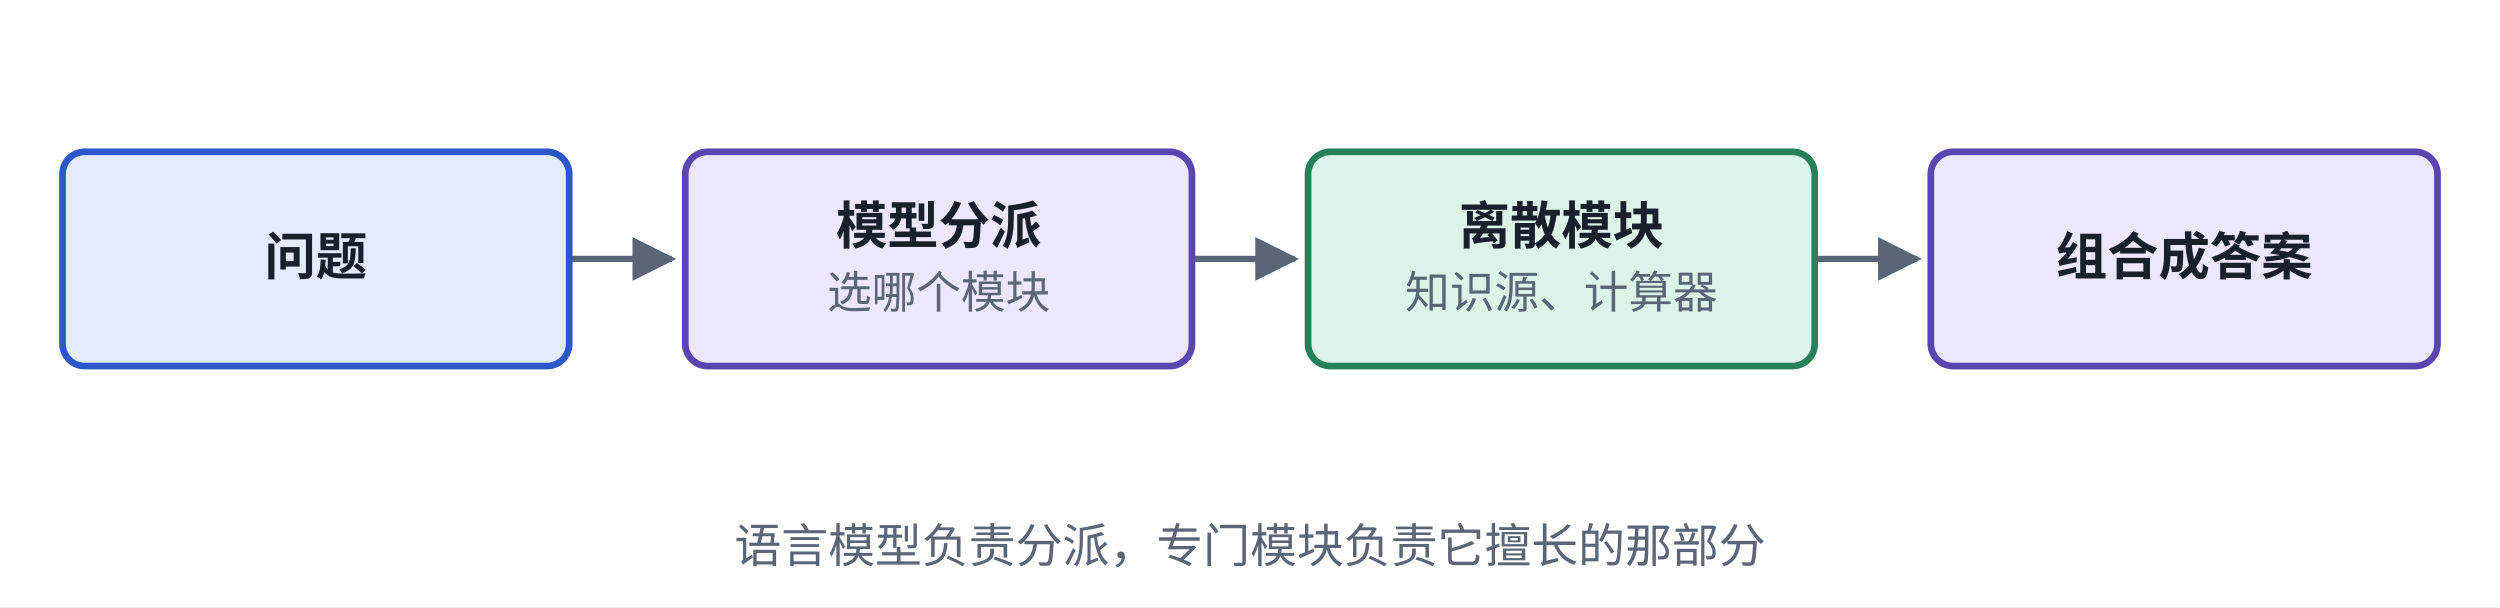
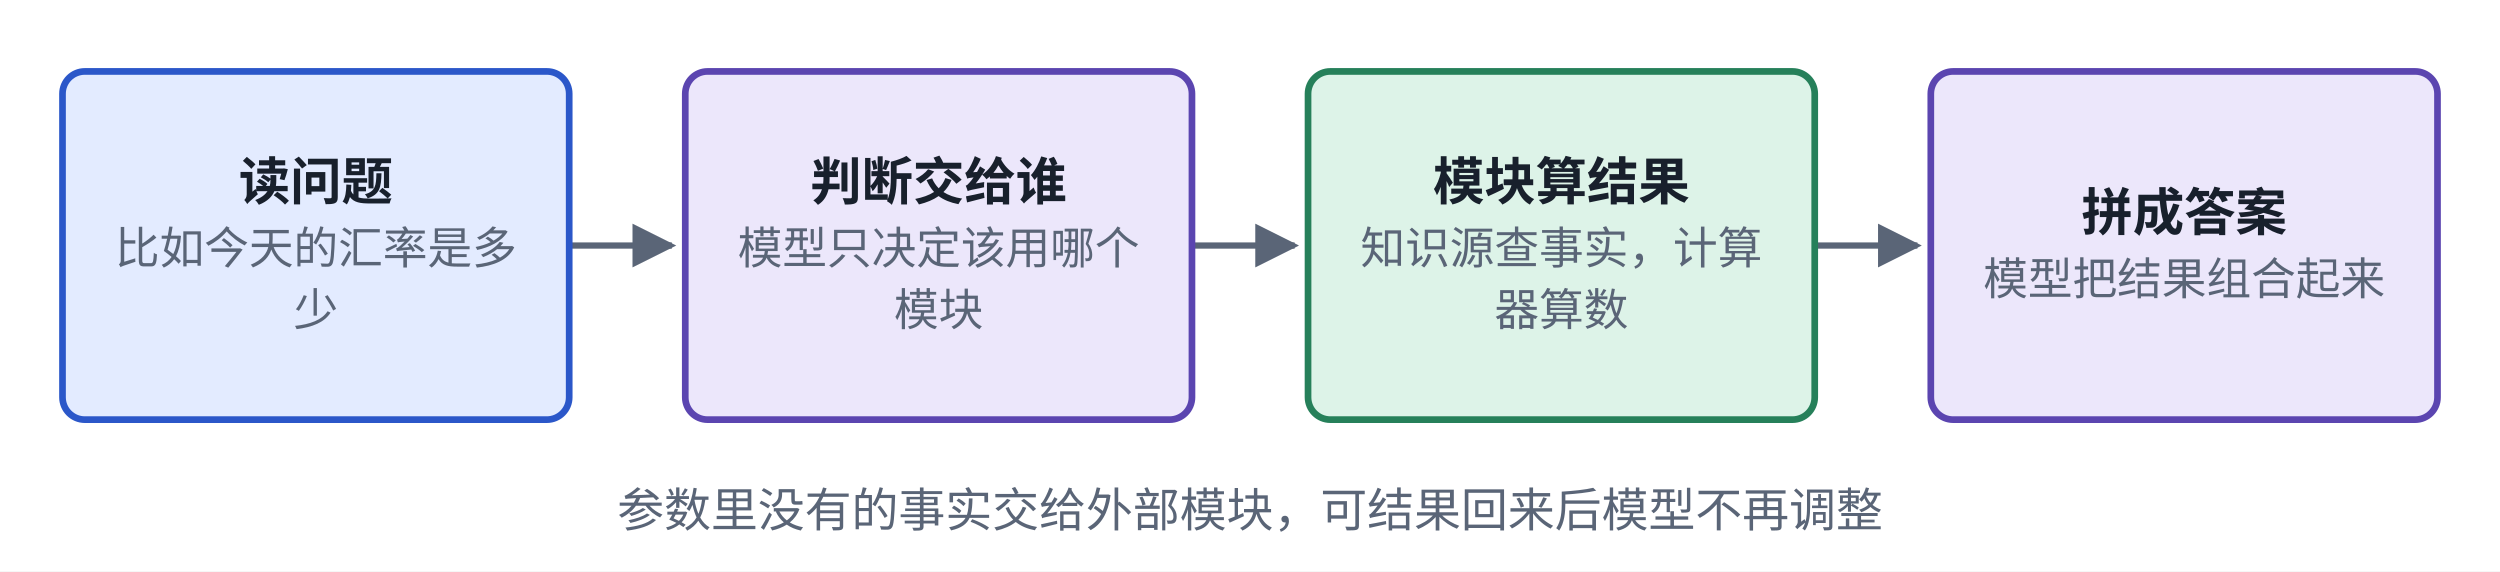
- <svg xmlns="http://www.w3.org/2000/svg" viewBox="0 0 560 136" width="560" height="136" role="img" aria-label="MRKL 结构">
+ <svg xmlns="http://www.w3.org/2000/svg" viewBox="0 0 560 128" width="560" height="128" role="img" aria-label="MRKL 结构">
  <defs>
    <marker id="ah-cardr2" viewBox="0 0 10 10" refX="9" refY="5" markerWidth="7" markerHeight="7" orient="auto-start-reverse">
      <path d="M0,0 L10,5 L0,10 z" fill="#5A6577" />
    </marker>
  </defs>
-   <rect x="0" y="0" width="560" height="136" fill="#ffffff" />
-   <path d="M127.5,58 L150.5,58" fill="none" stroke="#5A6577" stroke-width="1.4" marker-end="url(#ah-cardr2)" />
-   <path d="M267,58 L290,58" fill="none" stroke="#5A6577" stroke-width="1.4" marker-end="url(#ah-cardr2)" />
-   <path d="M406.5,58 L429.5,58" fill="none" stroke="#5A6577" stroke-width="1.4" marker-end="url(#ah-cardr2)" />
-   <rect x="14" y="34" width="113.5" height="48" rx="5" fill="#E3EBFF" stroke="#2B57C9" stroke-width="1.5" />
-   <rect x="153.5" y="34" width="113.5" height="48" rx="5" fill="#ECE7FB" stroke="#5B45B0" stroke-width="1.5" />
-   <rect x="293" y="34" width="113.5" height="48" rx="5" fill="#DDF3E8" stroke="#26805A" stroke-width="1.5" />
-   <rect x="432.5" y="34" width="113.5" height="48" rx="5" fill="#ECE7FB" stroke="#5B45B0" stroke-width="1.5" />
-   <text x="70.75" y="61.565" text-anchor="middle" font-size="11.5" font-weight="600" fill="#18202C" font-family="PingFang SC, Noto Sans CJK SC, Microsoft YaHei, sans-serif">问题</text>
-   <text x="210.25" y="54.665" text-anchor="middle" font-size="11.5" font-weight="600" fill="#18202C" font-family="PingFang SC, Noto Sans CJK SC, Microsoft YaHei, sans-serif">模型分派</text>
-   <text x="210.25" y="69.035" text-anchor="middle" font-size="10" font-weight="400" fill="#5A6577" font-family="PingFang SC, Noto Sans CJK SC, Microsoft YaHei, sans-serif">选哪个模块</text>
-   <text x="349.75" y="54.665" text-anchor="middle" font-size="11.5" font-weight="600" fill="#18202C" font-family="PingFang SC, Noto Sans CJK SC, Microsoft YaHei, sans-serif">离散模块</text>
-   <text x="349.75" y="69.035" text-anchor="middle" font-size="10" font-weight="400" fill="#5A6577" font-family="PingFang SC, Noto Sans CJK SC, Microsoft YaHei, sans-serif">知识源、计算器</text>
-   <text x="489.25" y="61.565" text-anchor="middle" font-size="11.5" font-weight="600" fill="#18202C" font-family="PingFang SC, Noto Sans CJK SC, Microsoft YaHei, sans-serif">组合成答案</text>
-   <text x="280" y="126" text-anchor="middle" font-size="10.5" font-weight="500" fill="#5A6577" font-family="PingFang SC, Noto Sans CJK SC, Microsoft YaHei, sans-serif">语言模型负责分派，专门模块负责它擅长的那部分</text>
+   <rect x="0" y="0" width="560" height="128" fill="#ffffff" />
+   <path d="M127.5,55 L150.5,55" fill="none" stroke="#5A6577" stroke-width="1.4" marker-end="url(#ah-cardr2)" />
+   <path d="M267,55 L290,55" fill="none" stroke="#5A6577" stroke-width="1.4" marker-end="url(#ah-cardr2)" />
+   <path d="M406.5,55 L429.5,55" fill="none" stroke="#5A6577" stroke-width="1.4" marker-end="url(#ah-cardr2)" />
+   <rect x="14" y="16" width="113.5" height="78" rx="5" fill="#E3EBFF" stroke="#2B57C9" stroke-width="1.5" />
+   <rect x="153.5" y="16" width="113.5" height="78" rx="5" fill="#ECE7FB" stroke="#5B45B0" stroke-width="1.5" />
+   <rect x="293" y="16" width="113.5" height="78" rx="5" fill="#DDF3E8" stroke="#26805A" stroke-width="1.5" />
+   <rect x="432.5" y="16" width="113.5" height="78" rx="5" fill="#ECE7FB" stroke="#5B45B0" stroke-width="1.5" />
+   <text x="70.75" y="44.765" text-anchor="middle" font-size="11.5" font-weight="600" fill="#18202C" font-family="PingFang SC, Noto Sans CJK SC, Microsoft YaHei, sans-serif">读问题</text>
+   <text x="70.75" y="59.135" text-anchor="middle" font-size="10" font-weight="400" fill="#5A6577" font-family="PingFang SC, Noto Sans CJK SC, Microsoft YaHei, sans-serif">比如今天的汇率是多</text>
+   <text x="70.75" y="72.935" text-anchor="middle" font-size="10" font-weight="400" fill="#5A6577" font-family="PingFang SC, Noto Sans CJK SC, Microsoft YaHei, sans-serif">少</text>
+   <text x="210.25" y="44.765" text-anchor="middle" font-size="11.5" font-weight="600" fill="#18202C" font-family="PingFang SC, Noto Sans CJK SC, Microsoft YaHei, sans-serif">判断交给谁</text>
+   <text x="210.25" y="59.135" text-anchor="middle" font-size="10" font-weight="400" fill="#5A6577" font-family="PingFang SC, Noto Sans CJK SC, Microsoft YaHei, sans-serif">模型只决定该用哪个</text>
+   <text x="210.25" y="72.935" text-anchor="middle" font-size="10" font-weight="400" fill="#5A6577" font-family="PingFang SC, Noto Sans CJK SC, Microsoft YaHei, sans-serif">模块</text>
+   <text x="349.75" y="44.765" text-anchor="middle" font-size="11.5" font-weight="600" fill="#18202C" font-family="PingFang SC, Noto Sans CJK SC, Microsoft YaHei, sans-serif">模块算结果</text>
+   <text x="349.75" y="59.135" text-anchor="middle" font-size="10" font-weight="400" fill="#5A6577" font-family="PingFang SC, Noto Sans CJK SC, Microsoft YaHei, sans-serif">知识源查事实，计算</text>
+   <text x="349.75" y="72.935" text-anchor="middle" font-size="10" font-weight="400" fill="#5A6577" font-family="PingFang SC, Noto Sans CJK SC, Microsoft YaHei, sans-serif">器算数</text>
+   <text x="489.25" y="51.665" text-anchor="middle" font-size="11.5" font-weight="600" fill="#18202C" font-family="PingFang SC, Noto Sans CJK SC, Microsoft YaHei, sans-serif">拼成答案</text>
+   <text x="489.25" y="66.035" text-anchor="middle" font-size="10" font-weight="400" fill="#5A6577" font-family="PingFang SC, Noto Sans CJK SC, Microsoft YaHei, sans-serif">模型把结果组合起来</text>
+   <text x="280" y="118" text-anchor="middle" font-size="10.5" font-weight="500" fill="#5A6577" font-family="PingFang SC, Noto Sans CJK SC, Microsoft YaHei, sans-serif">参数里没有的事实交给外部模块，可结果回来后模型不再调整</text>
</svg>
